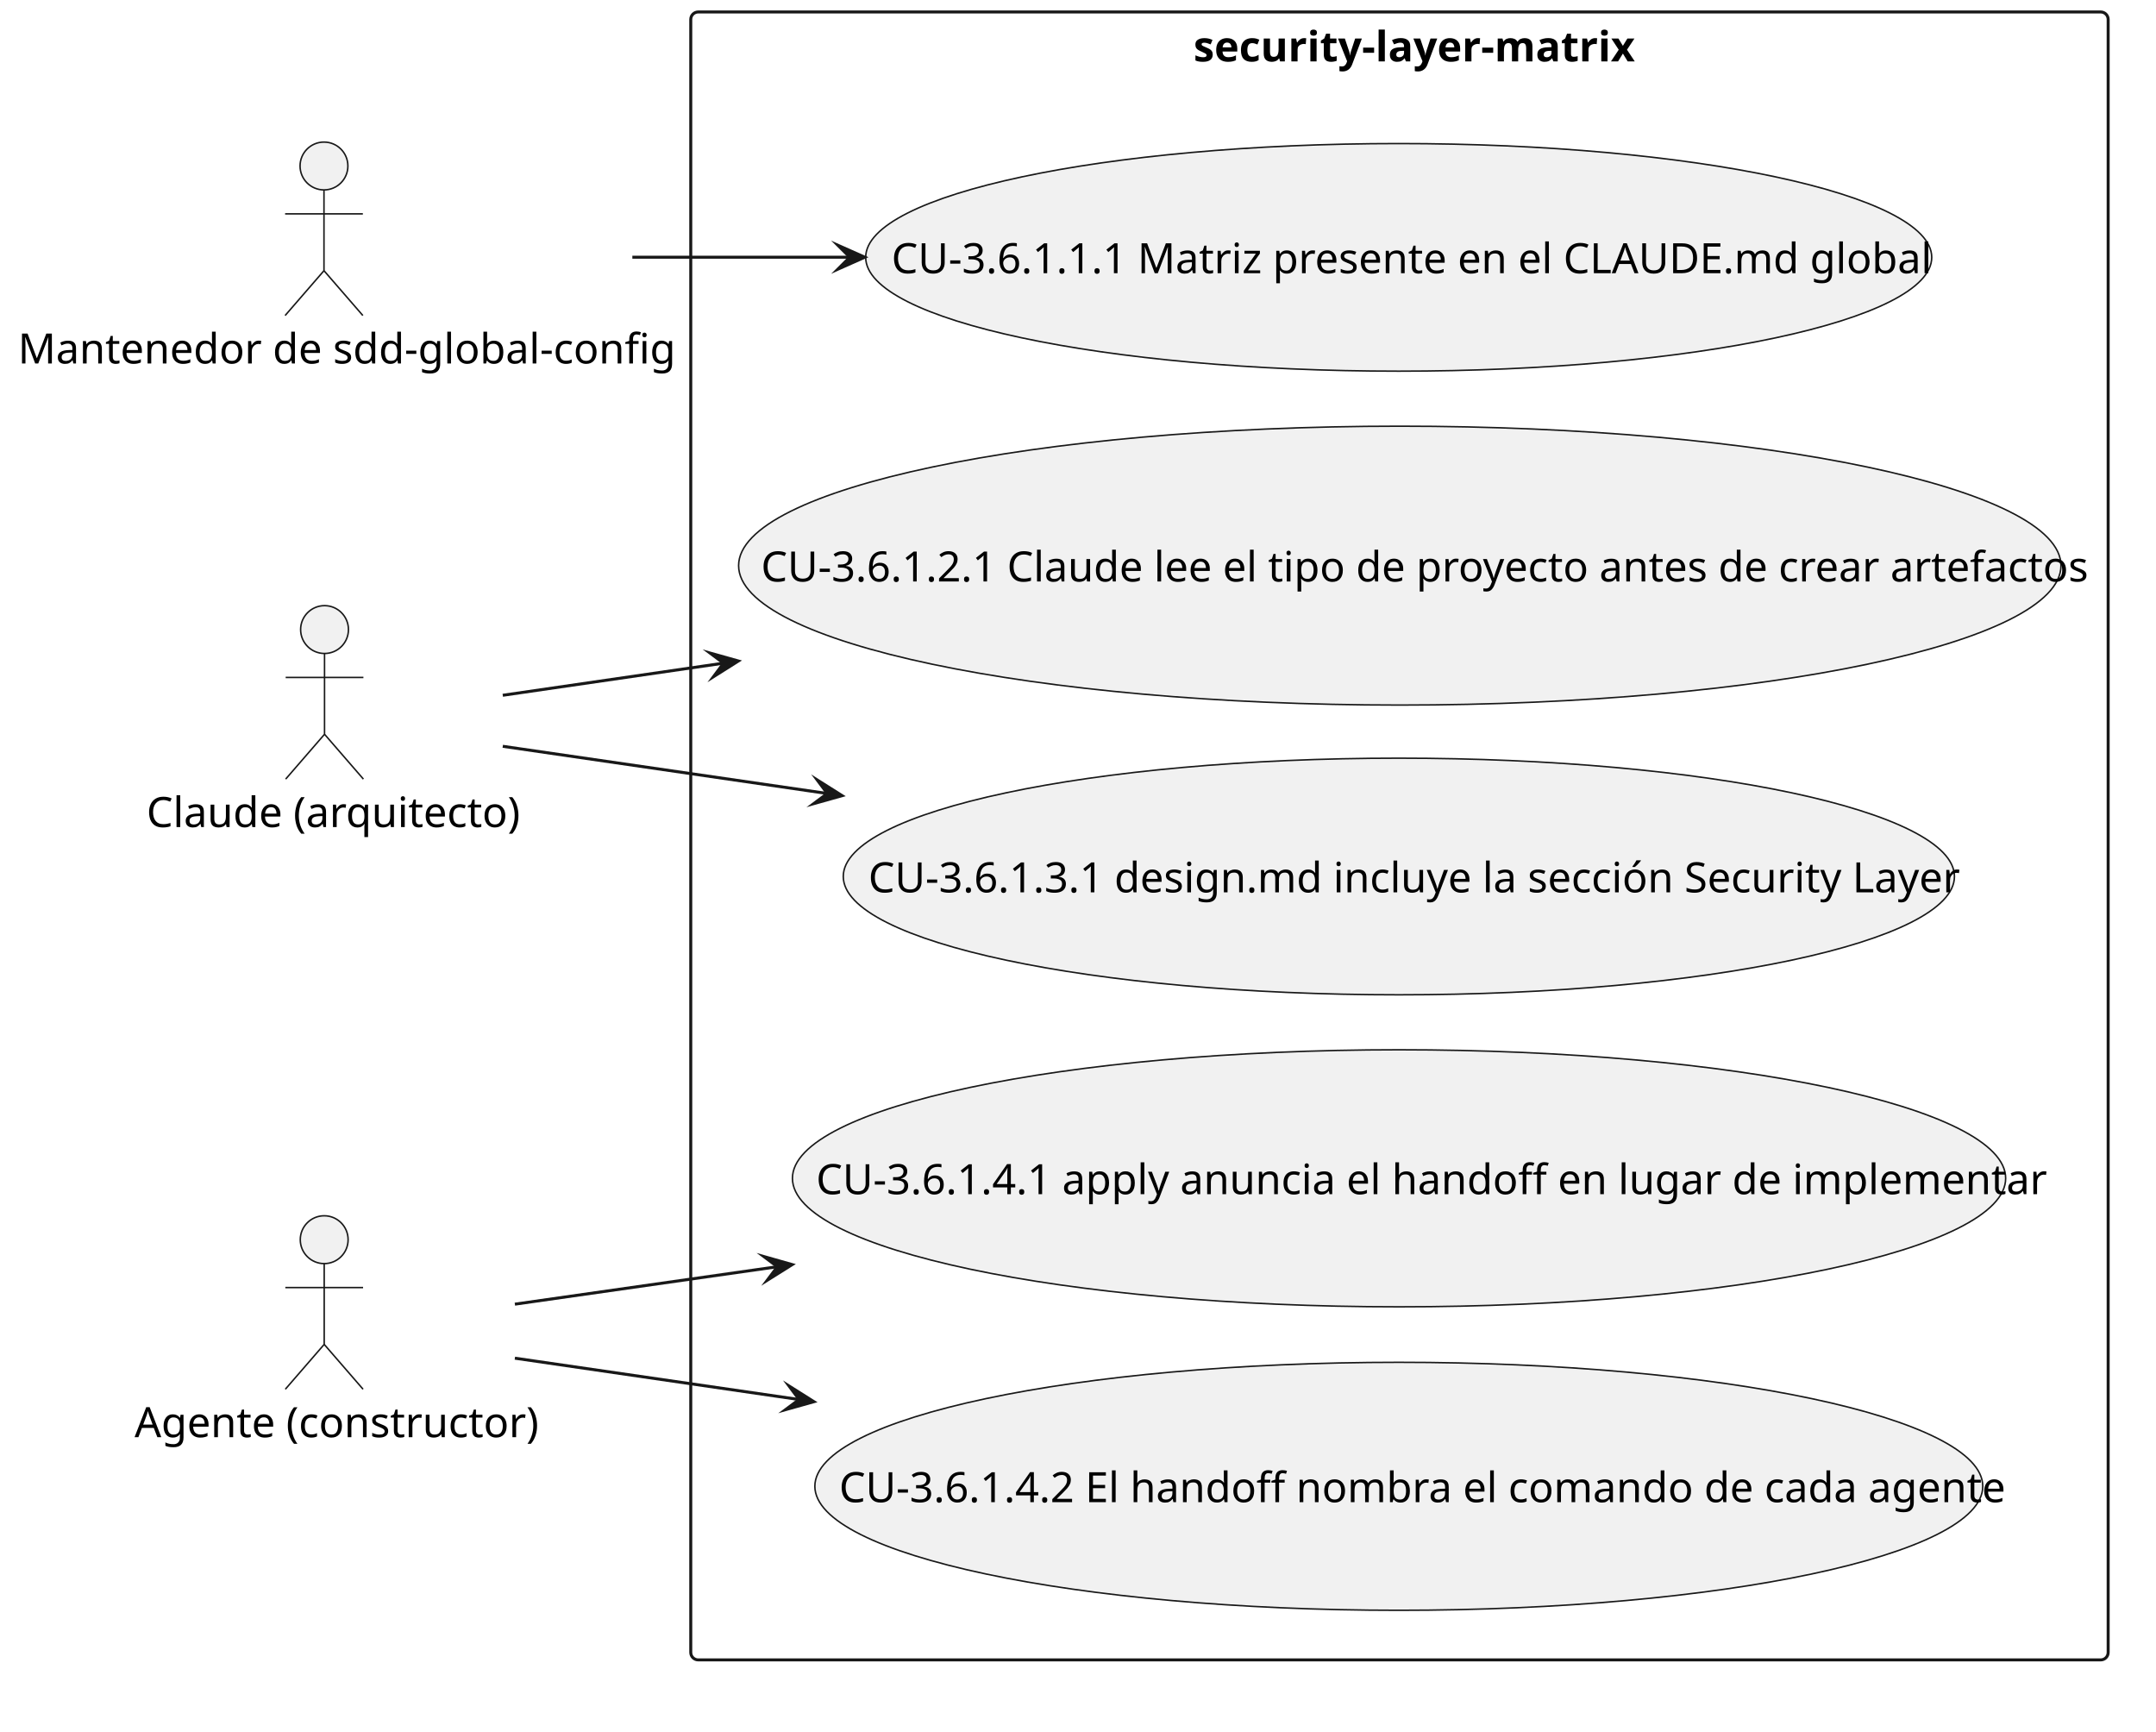
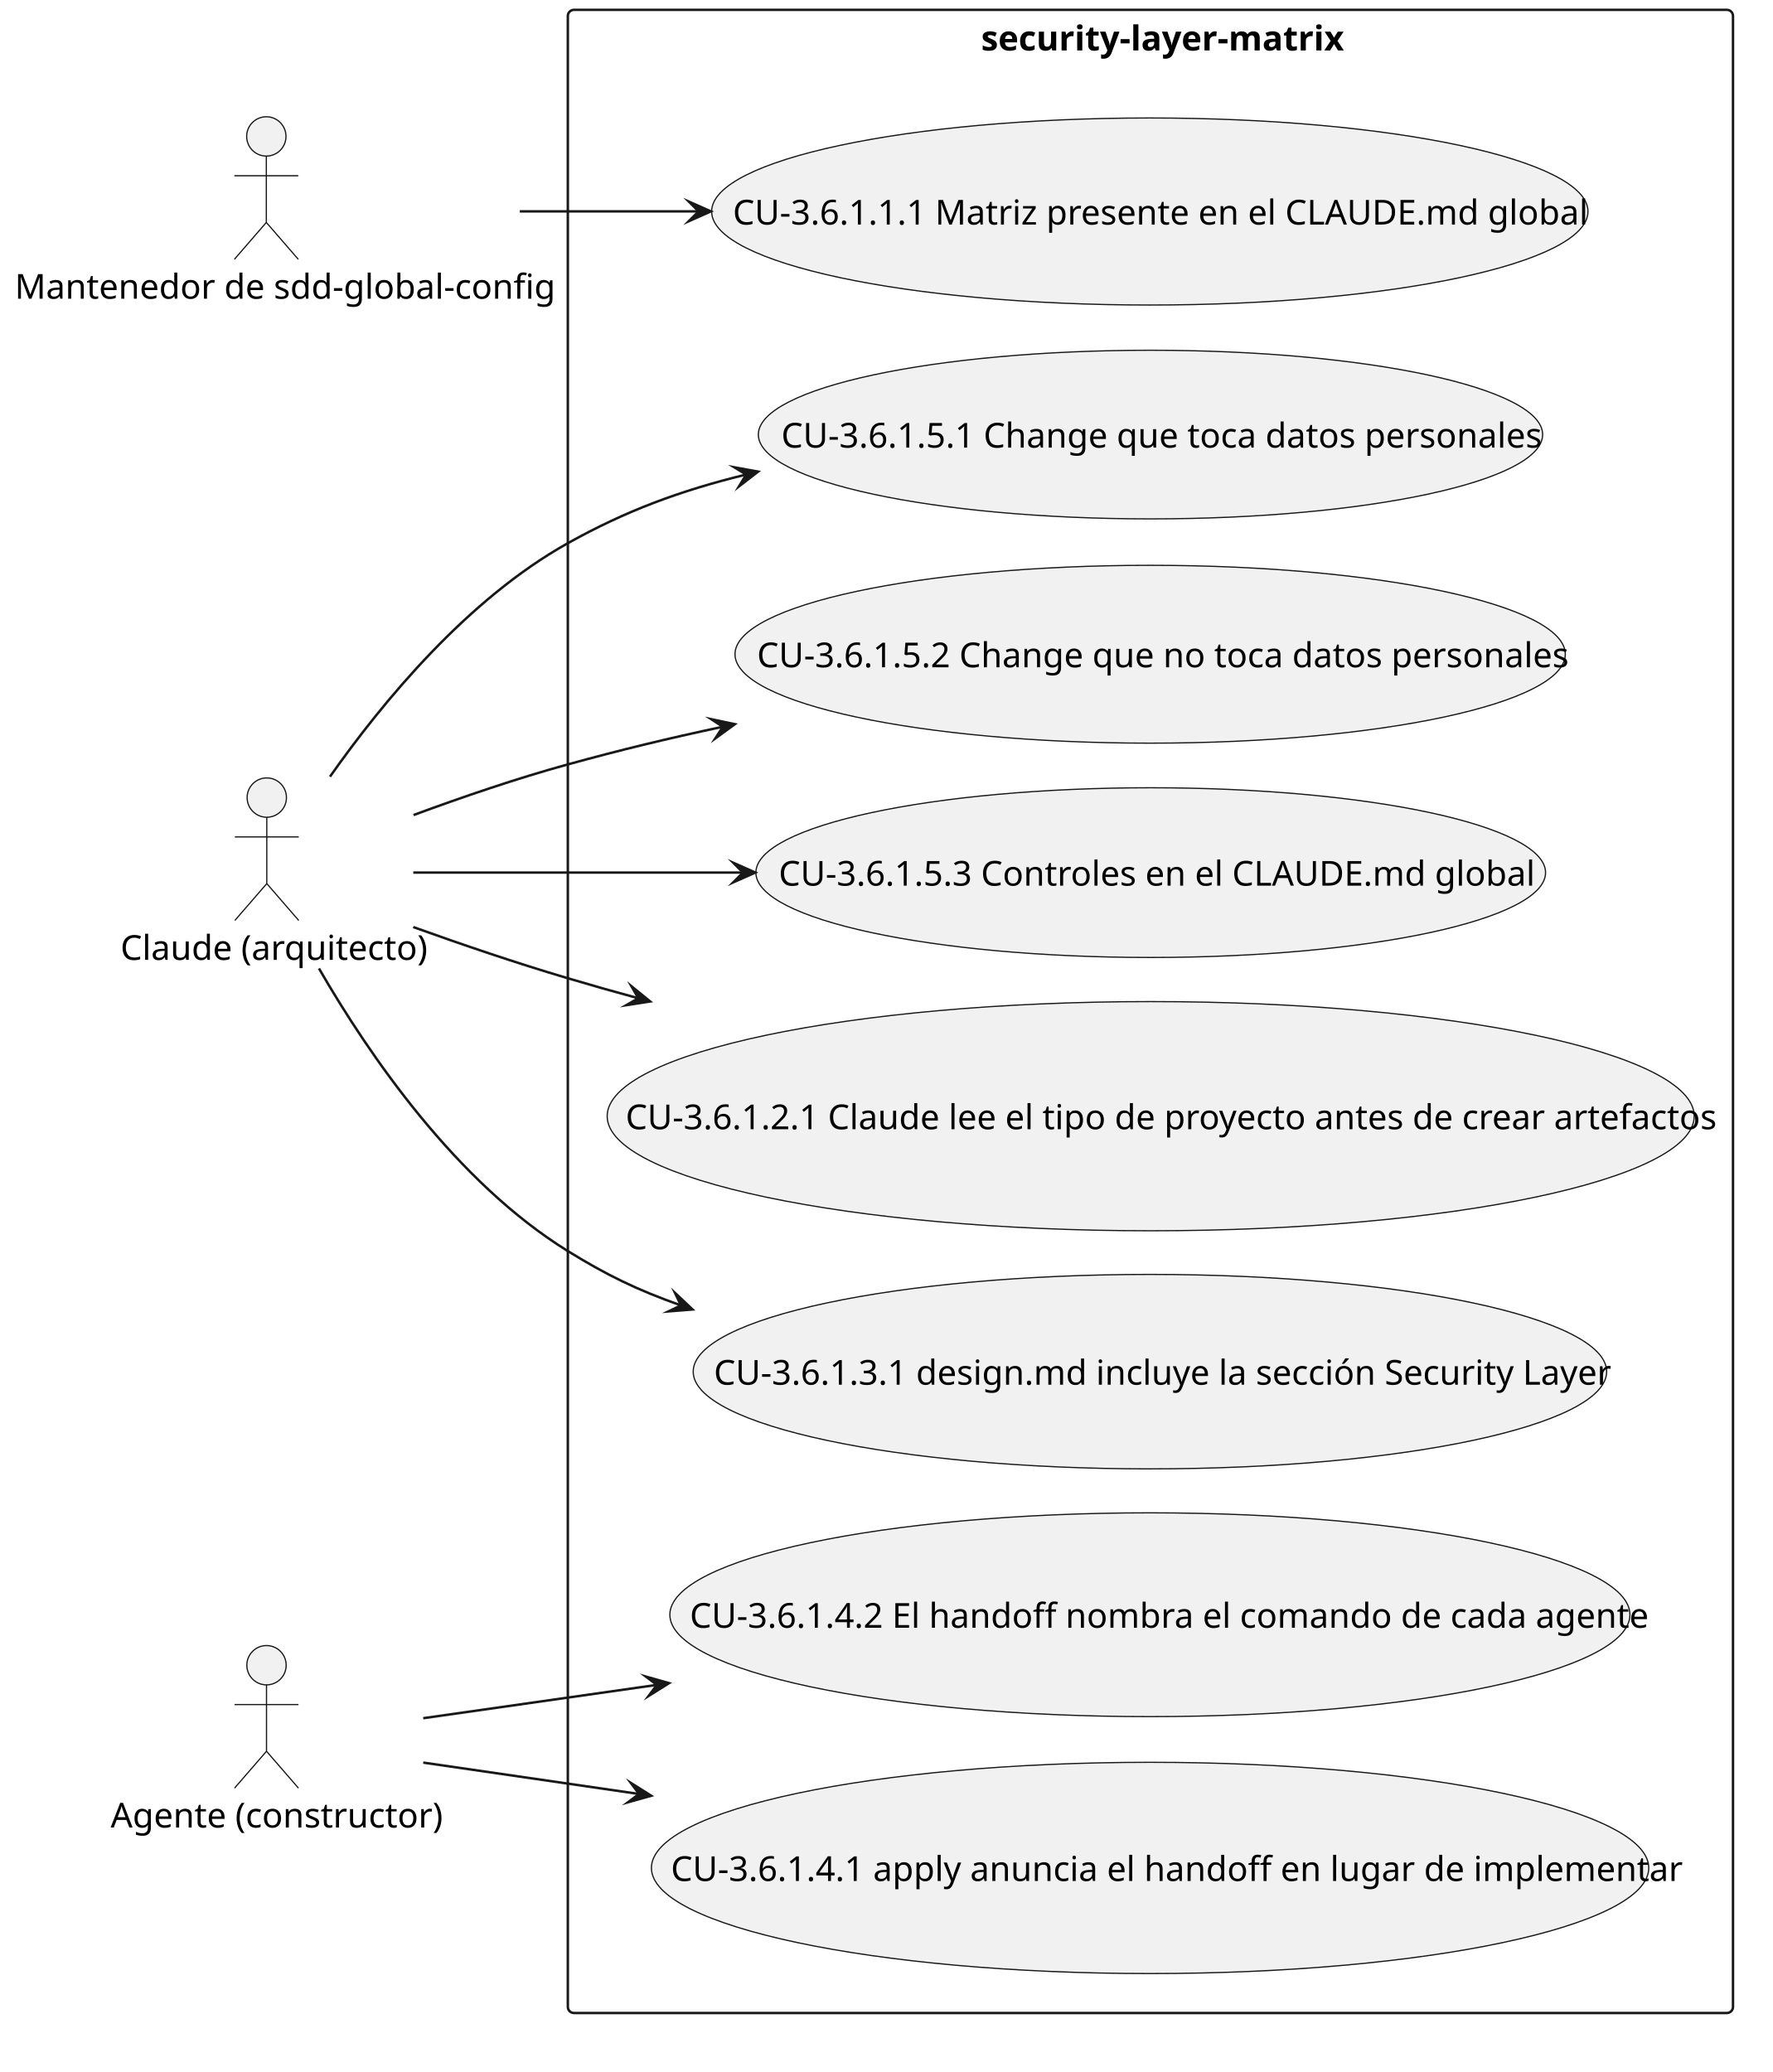
- <svg xmlns="http://www.w3.org/2000/svg" version="1.1" data-diagram-type="DESCRIPTION" style="width:721px;height:579px;background:#FFFFFF;" width="721px" height="579px" viewBox="0 0 721 579" zoomAndPan="magnify" preserveAspectRatio="none" contentStyleType="text/css">
+ <svg xmlns="http://www.w3.org/2000/svg" version="1.1" data-diagram-type="DESCRIPTION" style="width:721px;height:843px;background:#FFFFFF;" width="721px" height="843px" viewBox="0 0 721 843" zoomAndPan="magnify" preserveAspectRatio="none" contentStyleType="text/css">
  <defs />
  <g font-family="sans-serif" lengthAdjust="spacing">
    <g class="cluster" data-qualified-name="security-layer-matrix" id="ent0004" data-source-line="6">
-       <rect x="231" y="4" width="474" height="551" fill="none" style="stroke:#181818;stroke-width:1;" rx="2.5" ry="2.5" />
+       <rect x="231" y="4" width="474" height="815" fill="none" style="stroke:#181818;stroke-width:1;" rx="2.5" ry="2.5" />
      <text x="399.131" y="20.533" fill="#000" font-size="14" textLength="137.737" font-weight="700">security-layer-matrix</text>
    </g>
    <g class="entity" data-qualified-name="A1" id="ent0001" data-source-line="3">
      <ellipse cx="108.344" cy="55.5" rx="8" ry="8" fill="#F1F1F1" style="stroke:#181818;stroke-width:0.5;" />
      <path d="M108.344,63.5 L108.344,90.5 M95.344,71.5 L121.344,71.5 M108.344,90.5 L95.344,105.5 M108.344,90.5 L121.344,105.5" style="stroke:#181818;stroke-width:0.5;" fill="none" />
      <text x="6" y="121.533" fill="#000" font-size="14" textLength="204.688">Mantenedor de sdd-global-config</text>
    </g>
    <g class="entity" data-qualified-name="A2" id="ent0002" data-source-line="4">
-       <ellipse cx="108.531" cy="210.5" rx="8" ry="8" fill="#F1F1F1" style="stroke:#181818;stroke-width:0.5;" />
-       <path d="M108.531,218.5 L108.531,245.5 M95.531,226.5 L121.531,226.5 M108.531,245.5 L95.531,260.5 M108.531,245.5 L121.531,260.5" style="stroke:#181818;stroke-width:0.5;" fill="none" />
-       <text x="49" y="276.533" fill="#000" font-size="14" textLength="119.062">Claude (arquitecto)</text>
+       <ellipse cx="108.531" cy="324.5" rx="8" ry="8" fill="#F1F1F1" style="stroke:#181818;stroke-width:0.5;" />
+       <path d="M108.531,332.5 L108.531,359.5 M95.531,340.5 L121.531,340.5 M108.531,359.5 L95.531,374.5 M108.531,359.5 L121.531,374.5" style="stroke:#181818;stroke-width:0.5;" fill="none" />
+       <text x="49" y="390.533" fill="#000" font-size="14" textLength="119.062">Claude (arquitecto)</text>
    </g>
    <g class="entity" data-qualified-name="A3" id="ent0003" data-source-line="5">
-       <ellipse cx="108.417" cy="414.5" rx="8" ry="8" fill="#F1F1F1" style="stroke:#181818;stroke-width:0.5;" />
-       <path d="M108.417,422.5 L108.417,449.5 M95.417,430.5 L121.417,430.5 M108.417,449.5 L95.417,464.5 M108.417,449.5 L121.417,464.5" style="stroke:#181818;stroke-width:0.5;" fill="none" />
-       <text x="45" y="480.533" fill="#000" font-size="14" textLength="126.834">Agente (constructor)</text>
+       <ellipse cx="108.417" cy="677.5" rx="8" ry="8" fill="#F1F1F1" style="stroke:#181818;stroke-width:0.5;" />
+       <path d="M108.417,685.5 L108.417,712.5 M95.417,693.5 L121.417,693.5 M108.417,712.5 L95.417,727.5 M108.417,712.5 L121.417,727.5" style="stroke:#181818;stroke-width:0.5;" fill="none" />
+       <text x="45" y="743.533" fill="#000" font-size="14" textLength="126.834">Agente (constructor)</text>
    </g>
    <g class="entity" data-qualified-name="security-layer-matrix.UC_3_6_1_1_1" id="ent0005" data-source-line="7">
      <ellipse cx="467.753" cy="86.051" rx="178.253" ry="38.051" fill="#F1F1F1" style="stroke:#181818;stroke-width:0.5;" />
      <text x="298.119" y="91.355" fill="#000" font-size="14" textLength="339.268">CU-3.6.1.1.1 Matriz presente en el CLAUDE.md global</text>
    </g>
    <g class="entity" data-qualified-name="security-layer-matrix.UC_3_6_1_2_1" id="ent0006" data-source-line="8">
-       <ellipse cx="468.112" cy="189.122" rx="221.112" ry="46.622" fill="#F1F1F1" style="stroke:#181818;stroke-width:0.5;" />
-       <text x="254.489" y="194.427" fill="#000" font-size="14" textLength="427.246">CU-3.6.1.2.1 Claude lee el tipo de proyecto antes de crear artefactos</text>
+       <ellipse cx="468.112" cy="454.122" rx="221.112" ry="46.622" fill="#F1F1F1" style="stroke:#181818;stroke-width:0.5;" />
+       <text x="254.489" y="459.427" fill="#000" font-size="14" textLength="427.246">CU-3.6.1.2.1 Claude lee el tipo de proyecto antes de crear artefactos</text>
    </g>
    <g class="entity" data-qualified-name="security-layer-matrix.UC_3_6_1_3_1" id="ent0007" data-source-line="9">
-       <ellipse cx="467.8" cy="293.06" rx="185.8" ry="39.56" fill="#F1F1F1" style="stroke:#181818;stroke-width:0.5;" />
-       <text x="290.38" y="298.365" fill="#000" font-size="14" textLength="354.84">CU-3.6.1.3.1 design.md incluye la sección Security Layer</text>
+       <ellipse cx="467.8" cy="558.06" rx="185.8" ry="39.56" fill="#F1F1F1" style="stroke:#181818;stroke-width:0.5;" />
+       <text x="290.38" y="563.365" fill="#000" font-size="14" textLength="354.84">CU-3.6.1.3.1 design.md incluye la sección Security Layer</text>
    </g>
    <g class="entity" data-qualified-name="security-layer-matrix.UC_3_6_1_4_1" id="ent0008" data-source-line="10">
-       <ellipse cx="467.863" cy="393.973" rx="202.863" ry="42.973" fill="#F1F1F1" style="stroke:#181818;stroke-width:0.5;" />
-       <text x="272.909" y="399.277" fill="#000" font-size="14" textLength="389.908">CU-3.6.1.4.1 apply anuncia el handoff en lugar de implementar</text>
+       <ellipse cx="467.863" cy="759.973" rx="202.863" ry="42.973" fill="#F1F1F1" style="stroke:#181818;stroke-width:0.5;" />
+       <text x="272.909" y="765.277" fill="#000" font-size="14" textLength="389.908">CU-3.6.1.4.1 apply anuncia el handoff en lugar de implementar</text>
    </g>
    <g class="entity" data-qualified-name="security-layer-matrix.UC_3_6_1_4_2" id="ent0009" data-source-line="11">
-       <ellipse cx="467.786" cy="496.957" rx="195.286" ry="41.457" fill="#F1F1F1" style="stroke:#181818;stroke-width:0.5;" />
-       <text x="280.607" y="502.262" fill="#000" font-size="14" textLength="374.356">CU-3.6.1.4.2 El handoff nombra el comando de cada agente</text>
+       <ellipse cx="467.786" cy="656.957" rx="195.286" ry="41.457" fill="#F1F1F1" style="stroke:#181818;stroke-width:0.5;" />
+       <text x="280.607" y="662.262" fill="#000" font-size="14" textLength="374.356">CU-3.6.1.4.2 El handoff nombra el comando de cada agente</text>
    </g>
-     <g class="link" data-entity-1="ent0001" data-entity-2="ent0005" id="lnk10" data-link-type="dependency">
+     <g class="entity" data-qualified-name="security-layer-matrix.UC_3_6_1_5_1" id="ent0010" data-source-line="12">
+       <ellipse cx="468.028" cy="176.806" rx="159.528" ry="34.306" fill="#F1F1F1" style="stroke:#181818;stroke-width:0.5;" />
+       <text x="317.818" y="182.11" fill="#000" font-size="14" textLength="300.419">CU-3.6.1.5.1 Change que toca datos personales</text>
+     </g>
+     <g class="entity" data-qualified-name="security-layer-matrix.UC_3_6_1_5_2" id="ent0011" data-source-line="13">
+       <ellipse cx="467.889" cy="266.178" rx="168.889" ry="36.178" fill="#F1F1F1" style="stroke:#181818;stroke-width:0.5;" />
+       <text x="307.948" y="271.482" fill="#000" font-size="14" textLength="319.881">CU-3.6.1.5.2 Change que no toca datos personales</text>
+     </g>
+     <g class="entity" data-qualified-name="security-layer-matrix.UC_3_6_1_5_3" id="ent0012" data-source-line="14">
+       <ellipse cx="468.124" cy="355.025" rx="160.624" ry="34.525" fill="#F1F1F1" style="stroke:#181818;stroke-width:0.5;" />
+       <text x="316.773" y="360.329" fill="#000" font-size="14" textLength="302.702">CU-3.6.1.5.3 Controles en el CLAUDE.md global</text>
+     </g>
+     <g class="link" data-entity-1="ent0001" data-entity-2="ent0005" id="lnk13" data-link-type="dependency">
      <polygon points="289.193,86,280.193,82,284.193,86,280.193,90,289.193,86" fill="#181818" style="stroke:#181818;stroke-width:1;stroke-linejoin:miter;stroke-miterlimit:10;" />
      <path d="M211.467,86 C235.82,86 257.52,86 284.193,86" style="stroke:#181818;stroke-width:1;" fill="none" />
    </g>
-     <g class="link" data-entity-1="ent0002" data-entity-2="ent0006" id="lnk11" data-link-type="dependency">
-       <polygon points="246.922,221.011,237.44,218.348,241.974,221.731,238.591,226.265,246.922,221.011" fill="#181818" style="stroke:#181818;stroke-width:1;stroke-linejoin:miter;stroke-miterlimit:10;" />
-       <path d="M168.134,232.471 C190.716,229.187 213.11,225.929 241.974,221.731" style="stroke:#181818;stroke-width:1;" fill="none" />
+     <g class="link" data-entity-1="ent0002" data-entity-2="ent0006" id="lnk14" data-link-type="dependency">
+       <polygon points="264.502,407.452,256.862,401.238,259.676,406.145,254.769,408.959,264.502,407.452" fill="#181818" style="stroke:#181818;stroke-width:1;stroke-linejoin:miter;stroke-miterlimit:10;" />
+       <path d="M168.102,377.169 C187.926,384.285 210.288,391.897 231,398 C241.906,401.214 248.311,403.065 259.676,406.145" style="stroke:#181818;stroke-width:1;" fill="none" />
    </g>
-     <g class="link" data-entity-1="ent0002" data-entity-2="ent0007" id="lnk12" data-link-type="dependency">
-       <polygon points="281.614,266.035,273.284,260.781,276.666,265.315,272.132,268.698,281.614,266.035" fill="#181818" style="stroke:#181818;stroke-width:1;stroke-linejoin:miter;stroke-miterlimit:10;" />
-       <path d="M168.134,249.529 C199.63,254.11 235.438,259.318 276.666,265.315" style="stroke:#181818;stroke-width:1;" fill="none" />
+     <g class="link" data-entity-1="ent0002" data-entity-2="ent0007" id="lnk15" data-link-type="dependency">
+       <polygon points="281.738,532.766,274.579,526.003,277.022,531.105,271.92,533.548,281.738,532.766" fill="#181818" style="stroke:#181818;stroke-width:1;stroke-linejoin:miter;stroke-miterlimit:10;" />
+       <path d="M129.752,394.006 C150.355,429.659 185.669,480.971 231,509 C246.661,518.683 259.194,524.823 277.022,531.105" style="stroke:#181818;stroke-width:1;" fill="none" />
    </g>
-     <g class="link" data-entity-1="ent0003" data-entity-2="ent0008" id="lnk13" data-link-type="dependency">
-       <polygon points="264.927,422.827,255.452,420.138,259.977,423.533,256.582,428.058,264.927,422.827" fill="#181818" style="stroke:#181818;stroke-width:1;stroke-linejoin:miter;stroke-miterlimit:10;" />
-       <path d="M172.181,436.058 C198.714,432.273 226.309,428.336 259.977,423.533" style="stroke:#181818;stroke-width:1;" fill="none" />
+     <g class="link" data-entity-1="ent0003" data-entity-2="ent0008" id="lnk16" data-link-type="dependency">
+       <polygon points="264.927,730.608,256.597,725.354,259.979,729.888,255.445,733.27,264.927,730.608" fill="#181818" style="stroke:#181818;stroke-width:1;stroke-linejoin:miter;stroke-miterlimit:10;" />
+       <path d="M172.181,717.117 C198.714,720.977 226.311,724.991 259.979,729.888" style="stroke:#181818;stroke-width:1;" fill="none" />
    </g>
-     <g class="link" data-entity-1="ent0003" data-entity-2="ent0009" id="lnk14" data-link-type="dependency">
-       <polygon points="272.184,468.663,263.854,463.409,267.237,467.944,262.702,471.326,272.184,468.663" fill="#181818" style="stroke:#181818;stroke-width:1;stroke-linejoin:miter;stroke-miterlimit:10;" />
-       <path d="M172.181,454.117 C200.617,458.253 231.009,462.674 267.237,467.944" style="stroke:#181818;stroke-width:1;" fill="none" />
+     <g class="link" data-entity-1="ent0003" data-entity-2="ent0009" id="lnk17" data-link-type="dependency">
+       <polygon points="272.184,684.792,262.71,682.103,267.235,685.498,263.84,690.023,272.184,684.792" fill="#181818" style="stroke:#181818;stroke-width:1;stroke-linejoin:miter;stroke-miterlimit:10;" />
+       <path d="M172.181,699.058 C200.617,695.002 231.007,690.666 267.235,685.498" style="stroke:#181818;stroke-width:1;" fill="none" />
+     </g>
+     <g class="link" data-entity-1="ent0002" data-entity-2="ent0010" id="lnk18" data-link-type="dependency">
+       <polygon points="308.417,191.873,298.724,190.125,303.56,193.06,300.625,197.896,308.417,191.873" fill="#181818" style="stroke:#181818;stroke-width:1;stroke-linejoin:miter;stroke-miterlimit:10;" />
+       <path d="M134.242,315.986 C155.922,285.185 190.285,243.737 231,221 C254.653,207.791 276.652,199.641 303.56,193.06" style="stroke:#181818;stroke-width:1;" fill="none" />
+     </g>
+     <g class="link" data-entity-1="ent0002" data-entity-2="ent0011" id="lnk19" data-link-type="dependency">
+       <polygon points="298.96,294.632,289.323,292.6,294.07,295.676,290.993,300.424,298.96,294.632" fill="#181818" style="stroke:#181818;stroke-width:1;stroke-linejoin:miter;stroke-miterlimit:10;" />
+       <path d="M168.219,331.604 C187.953,324.315 210.231,316.702 231,311 C252.821,305.01 271.101,300.581 294.07,295.676" style="stroke:#181818;stroke-width:1;" fill="none" />
+     </g>
+     <g class="link" data-entity-1="ent0002" data-entity-2="ent0012" id="lnk20" data-link-type="dependency">
+       <polygon points="307.267,355,298.267,351,302.267,355,298.267,359,307.267,355" fill="#181818" style="stroke:#181818;stroke-width:1;stroke-linejoin:miter;stroke-miterlimit:10;" />
+       <path d="M168.134,355 C206.167,355 252.703,355 302.267,355" style="stroke:#181818;stroke-width:1;" fill="none" />
    </g>
  </g>
</svg>
